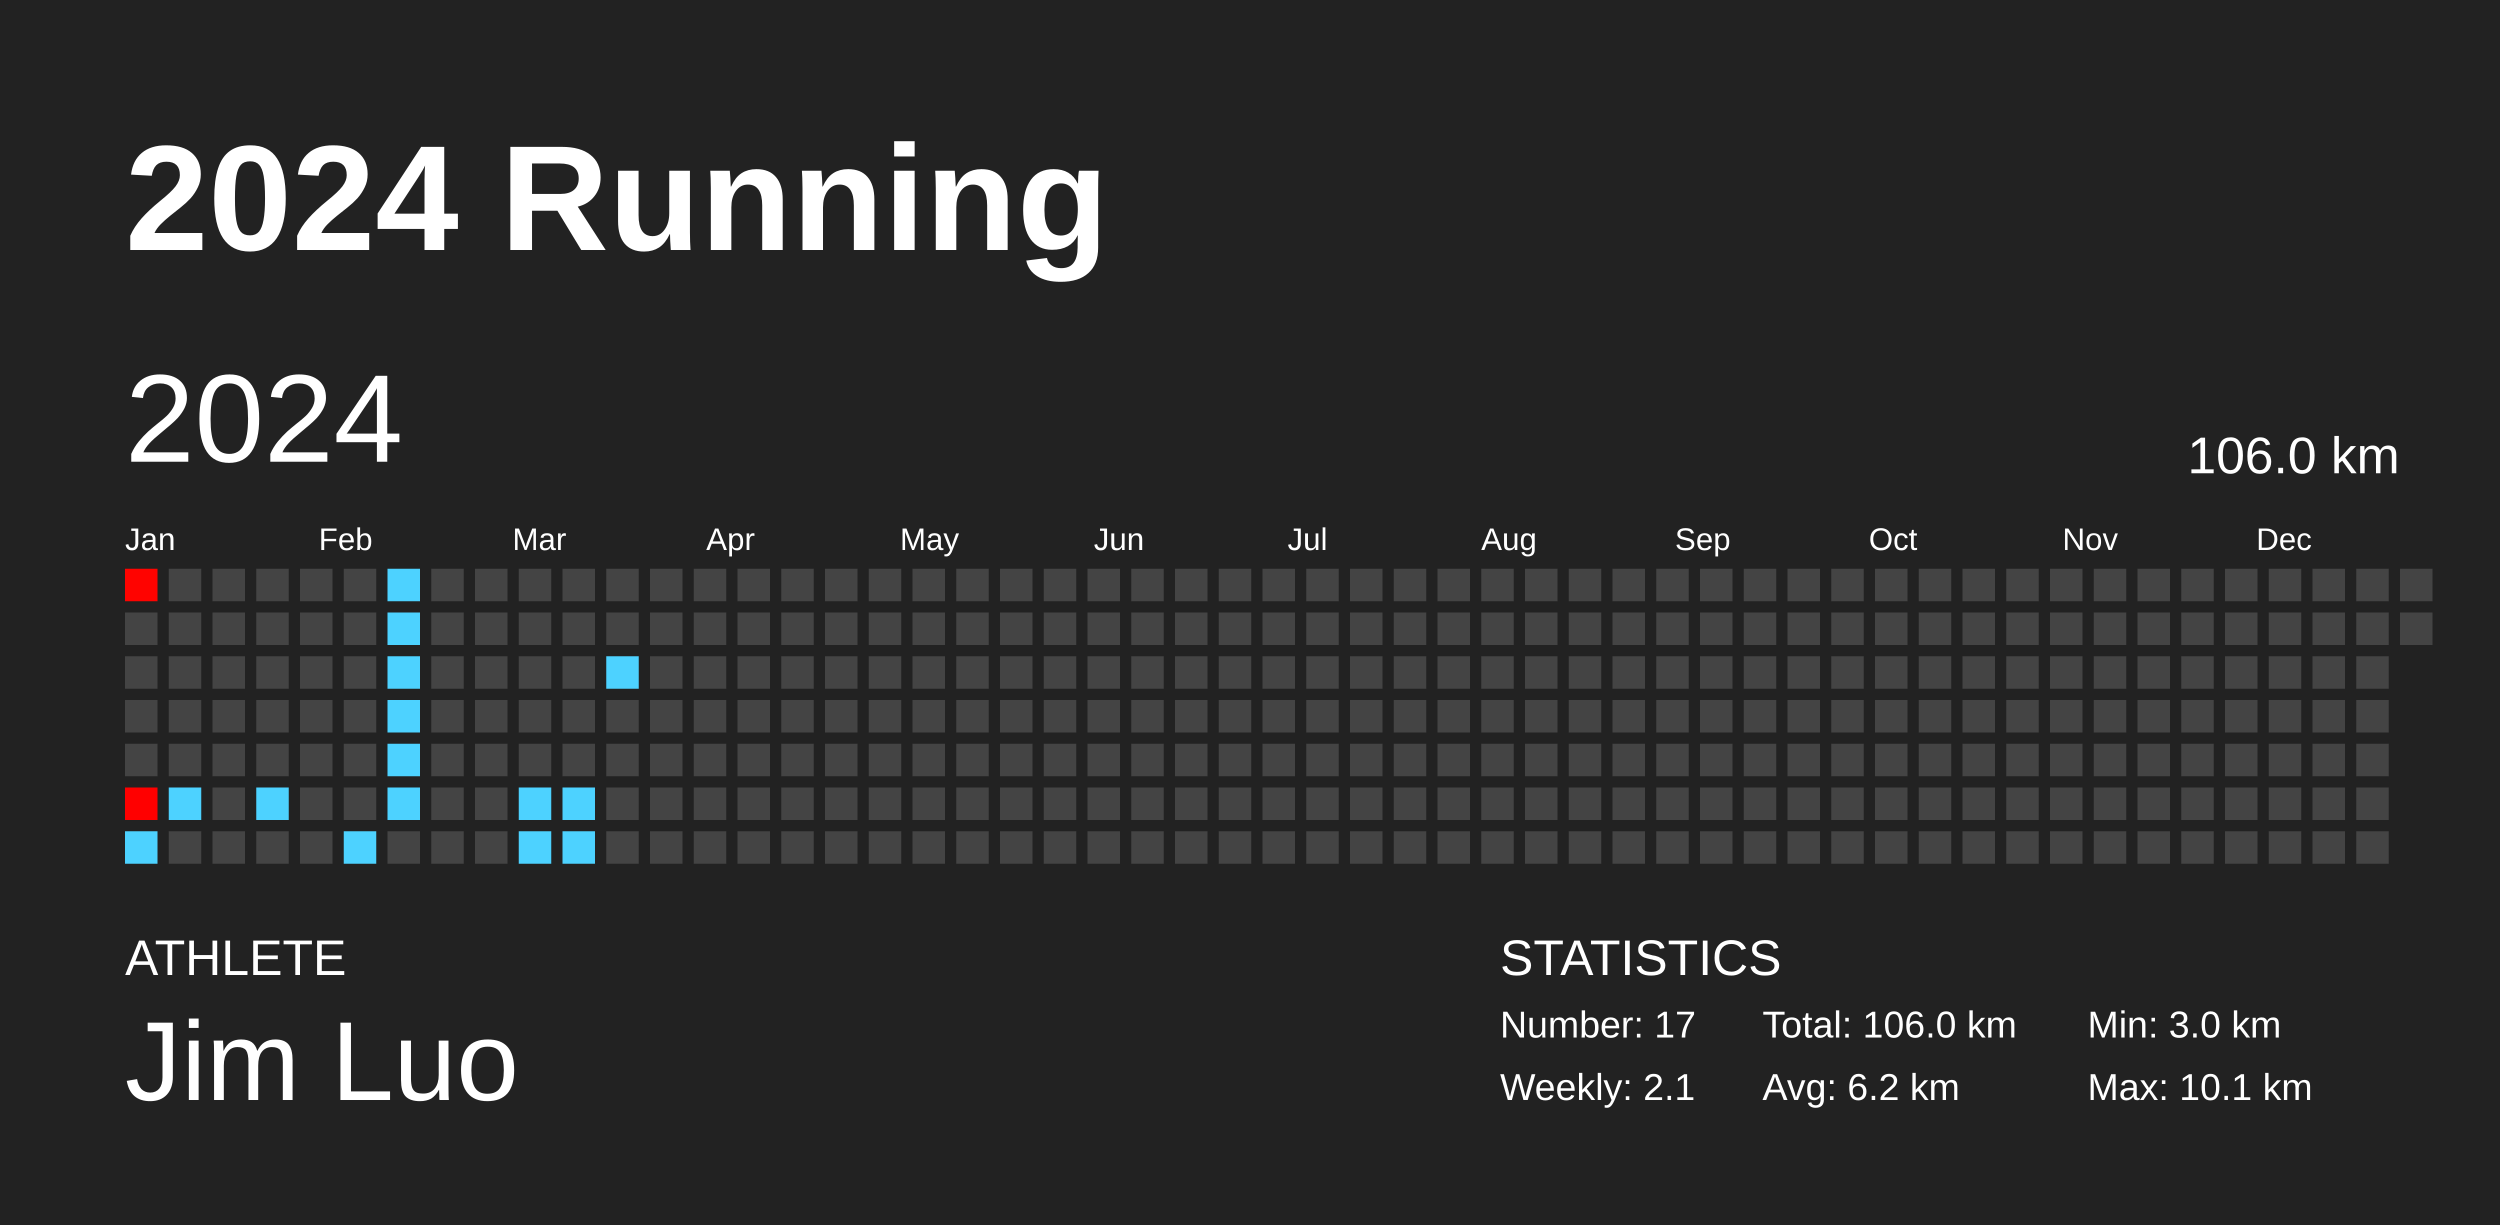
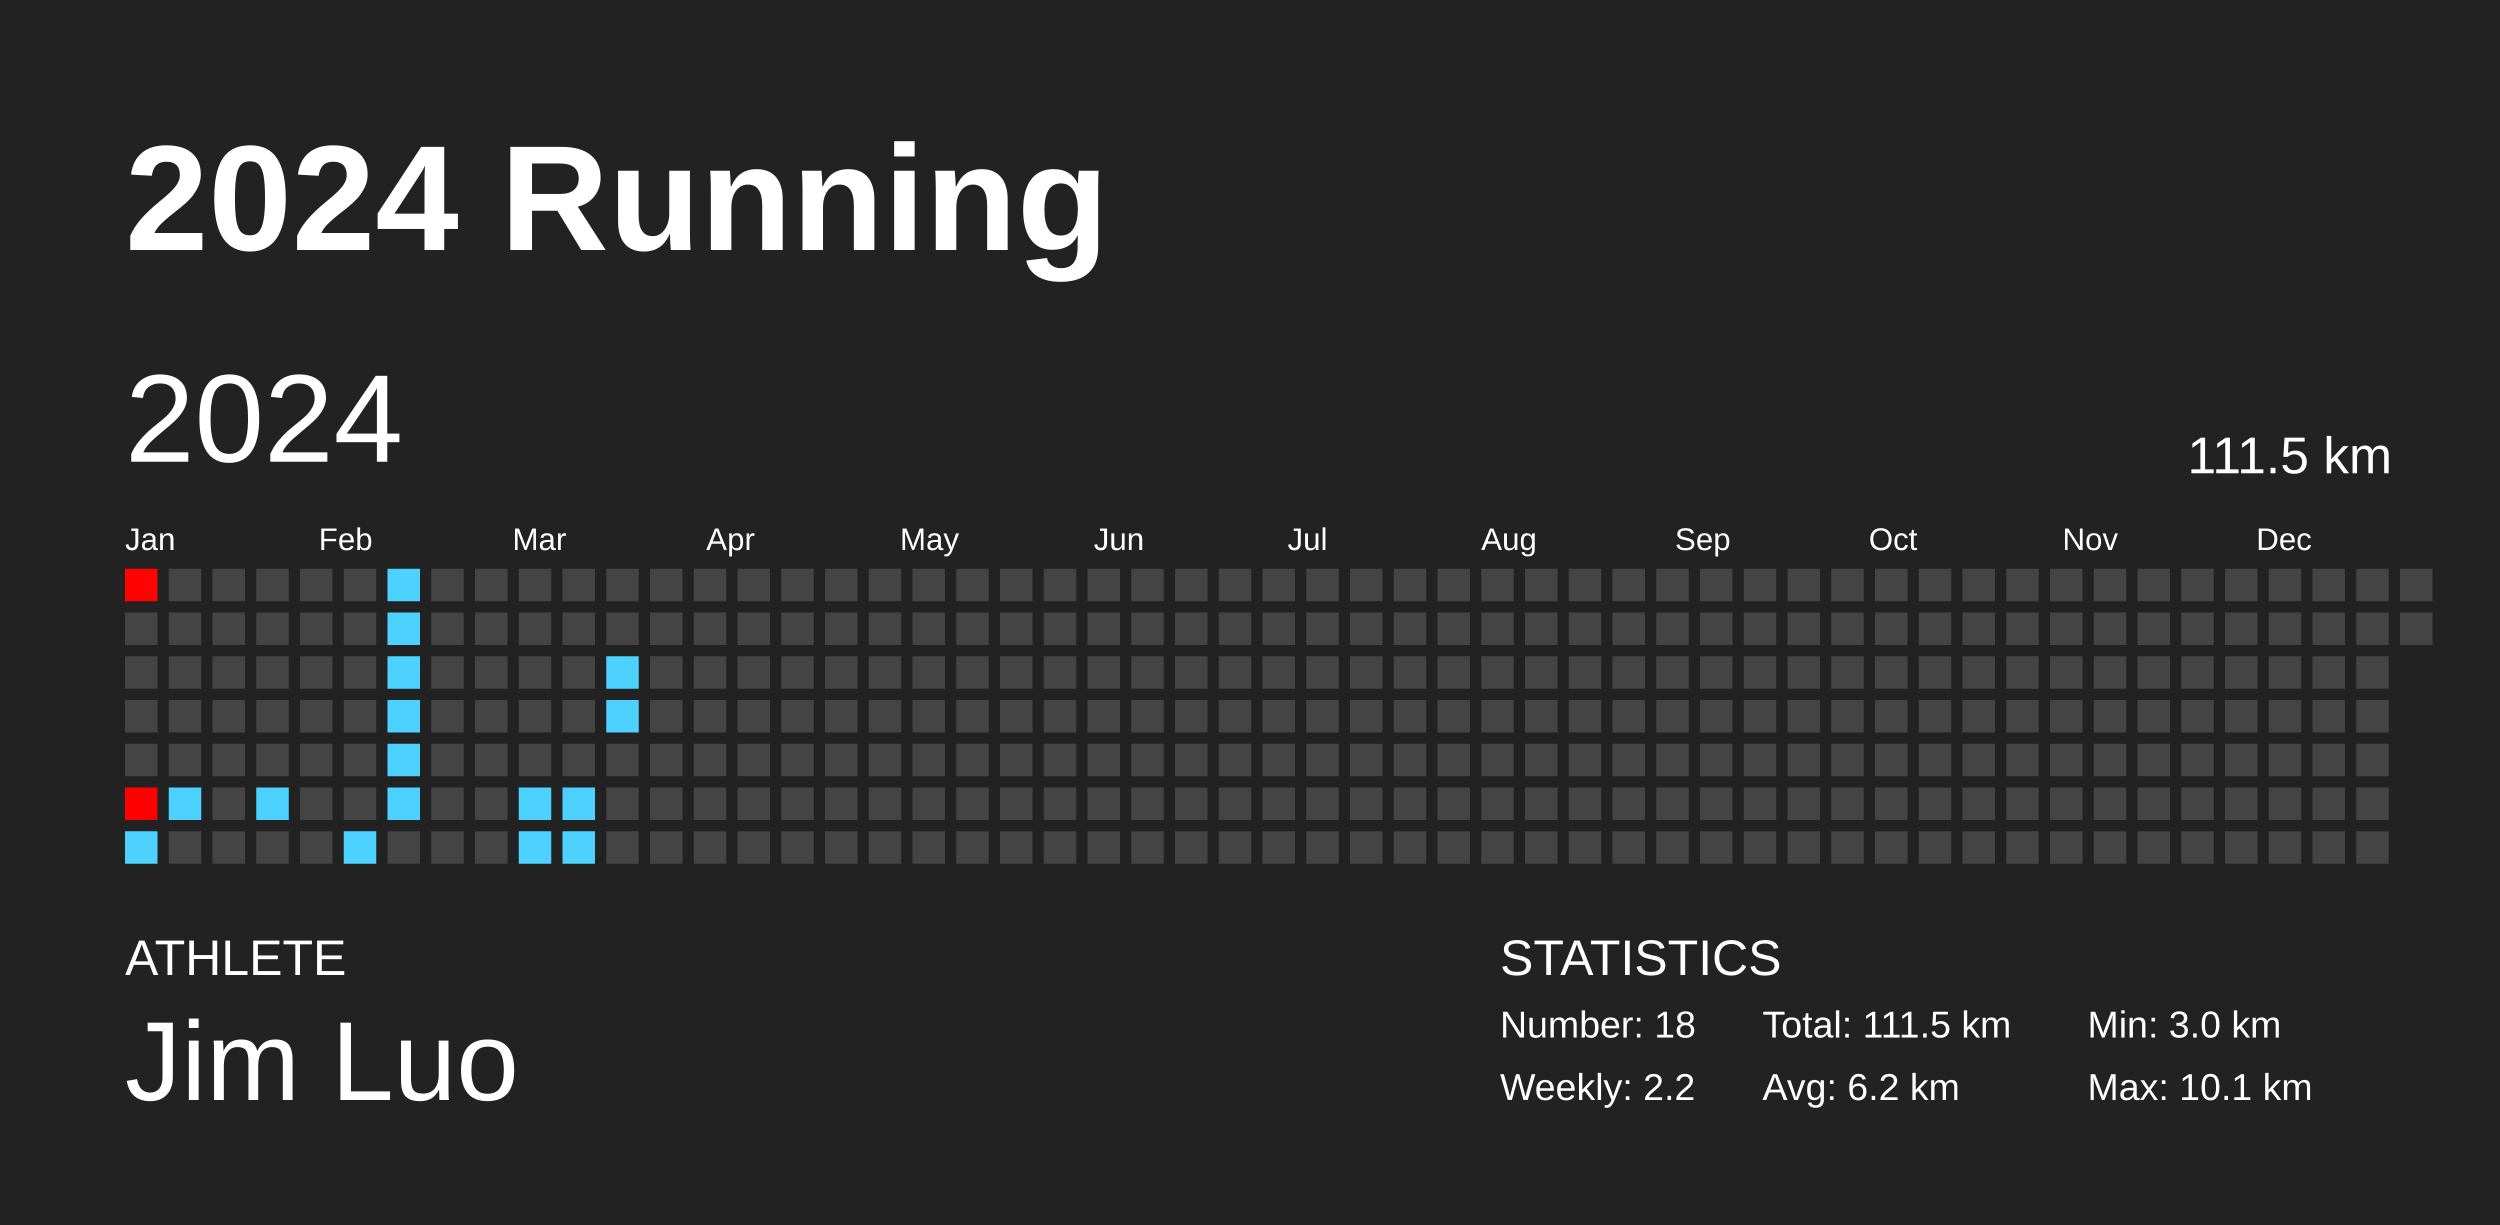
<svg xmlns="http://www.w3.org/2000/svg" baseProfile="full" height="98mm" version="1.1" viewBox="0,0,200,98" width="200mm">
  <defs />
  <rect fill="#222222" height="98" width="200" x="0" y="0" />
  <text fill="#FFFFFF" style="font-size:12px; font-family:Arial; font-weight:bold;" x="10" y="20">2024 Running</text>
  <text fill="#FFFFFF" style="font-size:4px; font-family:Arial" x="10" y="78">ATHLETE</text>
  <text fill="#FFFFFF" style="font-size:9px; font-family:Arial" x="10" y="88">Jim Luo</text>
  <text fill="#FFFFFF" style="font-size:4px; font-family:Arial" x="120" y="78">STATISTICS</text>
-   <text fill="#FFFFFF" style="font-size:3px; font-family:Arial" x="120" y="83">Number: 17</text>
-   <text fill="#FFFFFF" style="font-size:3px; font-family:Arial" x="120" y="88">Weekly: 2.1</text>
-   <text fill="#FFFFFF" style="font-size:3px; font-family:Arial" x="141" y="83">Total: 106.0 km</text>
+   <text fill="#FFFFFF" style="font-size:3px; font-family:Arial" x="120" y="83">Number: 18</text>
+   <text fill="#FFFFFF" style="font-size:3px; font-family:Arial" x="120" y="88">Weekly: 2.2</text>
+   <text fill="#FFFFFF" style="font-size:3px; font-family:Arial" x="141" y="83">Total: 111.5 km</text>
  <text fill="#FFFFFF" style="font-size:3px; font-family:Arial" x="141" y="88">Avg: 6.2 km</text>
  <text fill="#FFFFFF" style="font-size:3px; font-family:Arial" x="167" y="83">Min: 3.0 km</text>
  <text fill="#FFFFFF" style="font-size:3px; font-family:Arial" x="167" y="88">Max: 10.1 km</text>
  <text dominant-baseline="hanging" fill="#FFFFFF" style="font-size:10.0px; font-family:Arial;" x="10" y="30">2024</text>
-   <text dominant-baseline="hanging" fill="#FFFFFF" style="font-size:4.125px; font-family:Arial;" x="175" y="35">106.0 km</text>
+   <text dominant-baseline="hanging" fill="#FFFFFF" style="font-size:4.125px; font-family:Arial;" x="175" y="35">111.5 km</text>
  <text fill="#FFFFFF" style="font-size:2.5px; font-family:Arial" x="10.0" y="44">Jan</text>
  <text fill="#FFFFFF" style="font-size:2.5px; font-family:Arial" x="25.5" y="44">Feb</text>
  <text fill="#FFFFFF" style="font-size:2.5px; font-family:Arial" x="41.0" y="44">Mar</text>
  <text fill="#FFFFFF" style="font-size:2.5px; font-family:Arial" x="56.5" y="44">Apr</text>
  <text fill="#FFFFFF" style="font-size:2.5px; font-family:Arial" x="72.0" y="44">May</text>
  <text fill="#FFFFFF" style="font-size:2.5px; font-family:Arial" x="87.5" y="44">Jun</text>
  <text fill="#FFFFFF" style="font-size:2.5px; font-family:Arial" x="103.0" y="44">Jul</text>
  <text fill="#FFFFFF" style="font-size:2.5px; font-family:Arial" x="118.5" y="44">Aug</text>
  <text fill="#FFFFFF" style="font-size:2.5px; font-family:Arial" x="134.0" y="44">Sep</text>
  <text fill="#FFFFFF" style="font-size:2.5px; font-family:Arial" x="149.5" y="44">Oct</text>
  <text fill="#FFFFFF" style="font-size:2.5px; font-family:Arial" x="165.0" y="44">Nov</text>
  <text fill="#FFFFFF" style="font-size:2.5px; font-family:Arial" x="180.5" y="44">Dec</text>
  <rect fill="#ff0300" height="2.6" width="2.6" x="10.0" y="45.5" />
  <rect fill="#444444" height="2.6" width="2.6" x="10.0" y="49.0" />
  <rect fill="#444444" height="2.6" width="2.6" x="10.0" y="52.5" />
  <rect fill="#444444" height="2.6" width="2.6" x="10.0" y="56.0" />
  <rect fill="#444444" height="2.6" width="2.6" x="10.0" y="59.5" />
  <rect fill="#ff0000" height="2.6" width="2.6" x="10.0" y="63.0" />
  <rect fill="#4dd2ff" height="2.6" width="2.6" x="10.0" y="66.5" />
  <rect fill="#444444" height="2.6" width="2.6" x="13.5" y="45.5" />
  <rect fill="#444444" height="2.6" width="2.6" x="13.5" y="49.0" />
  <rect fill="#444444" height="2.6" width="2.6" x="13.5" y="52.5" />
  <rect fill="#444444" height="2.6" width="2.6" x="13.5" y="56.0" />
  <rect fill="#444444" height="2.6" width="2.6" x="13.5" y="59.5" />
  <rect fill="#4dd2ff" height="2.6" width="2.6" x="13.5" y="63.0" />
  <rect fill="#444444" height="2.6" width="2.6" x="13.5" y="66.5" />
  <rect fill="#444444" height="2.6" width="2.6" x="17.0" y="45.5" />
  <rect fill="#444444" height="2.6" width="2.6" x="17.0" y="49.0" />
  <rect fill="#444444" height="2.6" width="2.6" x="17.0" y="52.5" />
  <rect fill="#444444" height="2.6" width="2.6" x="17.0" y="56.0" />
  <rect fill="#444444" height="2.6" width="2.6" x="17.0" y="59.5" />
  <rect fill="#444444" height="2.6" width="2.6" x="17.0" y="63.0" />
  <rect fill="#444444" height="2.6" width="2.6" x="17.0" y="66.5" />
  <rect fill="#444444" height="2.6" width="2.6" x="20.5" y="45.5" />
  <rect fill="#444444" height="2.6" width="2.6" x="20.5" y="49.0" />
  <rect fill="#444444" height="2.6" width="2.6" x="20.5" y="52.5" />
  <rect fill="#444444" height="2.6" width="2.6" x="20.5" y="56.0" />
  <rect fill="#444444" height="2.6" width="2.6" x="20.5" y="59.5" />
  <rect fill="#4dd2ff" height="2.6" width="2.6" x="20.5" y="63.0" />
  <rect fill="#444444" height="2.6" width="2.6" x="20.5" y="66.5" />
  <rect fill="#444444" height="2.6" width="2.6" x="24.0" y="45.5" />
  <rect fill="#444444" height="2.6" width="2.6" x="24.0" y="49.0" />
  <rect fill="#444444" height="2.6" width="2.6" x="24.0" y="52.5" />
  <rect fill="#444444" height="2.6" width="2.6" x="24.0" y="56.0" />
  <rect fill="#444444" height="2.6" width="2.6" x="24.0" y="59.5" />
  <rect fill="#444444" height="2.6" width="2.6" x="24.0" y="63.0" />
  <rect fill="#444444" height="2.6" width="2.6" x="24.0" y="66.5" />
  <rect fill="#444444" height="2.6" width="2.6" x="27.5" y="45.5" />
  <rect fill="#444444" height="2.6" width="2.6" x="27.5" y="49.0" />
  <rect fill="#444444" height="2.6" width="2.6" x="27.5" y="52.5" />
  <rect fill="#444444" height="2.6" width="2.6" x="27.5" y="56.0" />
  <rect fill="#444444" height="2.6" width="2.6" x="27.5" y="59.5" />
  <rect fill="#444444" height="2.6" width="2.6" x="27.5" y="63.0" />
  <rect fill="#4dd2ff" height="2.6" width="2.6" x="27.5" y="66.5" />
  <rect fill="#4dd2ff" height="2.6" width="2.6" x="31.0" y="45.5" />
  <rect fill="#4dd2ff" height="2.6" width="2.6" x="31.0" y="49.0" />
  <rect fill="#4dd2ff" height="2.6" width="2.6" x="31.0" y="52.5" />
  <rect fill="#4dd2ff" height="2.6" width="2.6" x="31.0" y="56.0" />
  <rect fill="#4dd2ff" height="2.6" width="2.6" x="31.0" y="59.5" />
  <rect fill="#4dd2ff" height="2.6" width="2.6" x="31.0" y="63.0" />
  <rect fill="#444444" height="2.6" width="2.6" x="31.0" y="66.5" />
  <rect fill="#444444" height="2.6" width="2.6" x="34.5" y="45.5" />
  <rect fill="#444444" height="2.6" width="2.6" x="34.5" y="49.0" />
  <rect fill="#444444" height="2.6" width="2.6" x="34.5" y="52.5" />
  <rect fill="#444444" height="2.6" width="2.6" x="34.5" y="56.0" />
  <rect fill="#444444" height="2.6" width="2.6" x="34.5" y="59.5" />
  <rect fill="#444444" height="2.6" width="2.6" x="34.5" y="63.0" />
  <rect fill="#444444" height="2.6" width="2.6" x="34.5" y="66.5" />
  <rect fill="#444444" height="2.6" width="2.6" x="38.0" y="45.5" />
  <rect fill="#444444" height="2.6" width="2.6" x="38.0" y="49.0" />
  <rect fill="#444444" height="2.6" width="2.6" x="38.0" y="52.5" />
  <rect fill="#444444" height="2.6" width="2.6" x="38.0" y="56.0" />
  <rect fill="#444444" height="2.6" width="2.6" x="38.0" y="59.5" />
  <rect fill="#444444" height="2.6" width="2.6" x="38.0" y="63.0" />
  <rect fill="#444444" height="2.6" width="2.6" x="38.0" y="66.5" />
  <rect fill="#444444" height="2.6" width="2.6" x="41.5" y="45.5" />
  <rect fill="#444444" height="2.6" width="2.6" x="41.5" y="49.0" />
  <rect fill="#444444" height="2.6" width="2.6" x="41.5" y="52.5" />
  <rect fill="#444444" height="2.6" width="2.6" x="41.5" y="56.0" />
  <rect fill="#444444" height="2.6" width="2.6" x="41.5" y="59.5" />
  <rect fill="#4dd2ff" height="2.6" width="2.6" x="41.5" y="63.0" />
  <rect fill="#4dd2ff" height="2.6" width="2.6" x="41.5" y="66.5" />
  <rect fill="#444444" height="2.6" width="2.6" x="45.0" y="45.5" />
  <rect fill="#444444" height="2.6" width="2.6" x="45.0" y="49.0" />
  <rect fill="#444444" height="2.6" width="2.6" x="45.0" y="52.5" />
  <rect fill="#444444" height="2.6" width="2.6" x="45.0" y="56.0" />
  <rect fill="#444444" height="2.6" width="2.6" x="45.0" y="59.5" />
  <rect fill="#4dd2ff" height="2.6" width="2.6" x="45.0" y="63.0" />
  <rect fill="#4dd2ff" height="2.6" width="2.6" x="45.0" y="66.5" />
  <rect fill="#444444" height="2.6" width="2.6" x="48.5" y="45.5" />
  <rect fill="#444444" height="2.6" width="2.6" x="48.5" y="49.0" />
  <rect fill="#4dd2ff" height="2.6" width="2.6" x="48.5" y="52.5" />
-   <rect fill="#444444" height="2.6" width="2.6" x="48.5" y="56.0" />
+   <rect fill="#4dd2ff" height="2.6" width="2.6" x="48.5" y="56.0" />
  <rect fill="#444444" height="2.6" width="2.6" x="48.5" y="59.5" />
  <rect fill="#444444" height="2.6" width="2.6" x="48.5" y="63.0" />
  <rect fill="#444444" height="2.6" width="2.6" x="48.5" y="66.5" />
  <rect fill="#444444" height="2.6" width="2.6" x="52.0" y="45.5" />
  <rect fill="#444444" height="2.6" width="2.6" x="52.0" y="49.0" />
  <rect fill="#444444" height="2.6" width="2.6" x="52.0" y="52.5" />
  <rect fill="#444444" height="2.6" width="2.6" x="52.0" y="56.0" />
  <rect fill="#444444" height="2.6" width="2.6" x="52.0" y="59.5" />
  <rect fill="#444444" height="2.6" width="2.6" x="52.0" y="63.0" />
  <rect fill="#444444" height="2.6" width="2.6" x="52.0" y="66.5" />
  <rect fill="#444444" height="2.6" width="2.6" x="55.5" y="45.5" />
  <rect fill="#444444" height="2.6" width="2.6" x="55.5" y="49.0" />
  <rect fill="#444444" height="2.6" width="2.6" x="55.5" y="52.5" />
  <rect fill="#444444" height="2.6" width="2.6" x="55.5" y="56.0" />
  <rect fill="#444444" height="2.6" width="2.6" x="55.5" y="59.5" />
  <rect fill="#444444" height="2.6" width="2.6" x="55.5" y="63.0" />
  <rect fill="#444444" height="2.6" width="2.6" x="55.5" y="66.5" />
  <rect fill="#444444" height="2.6" width="2.6" x="59.0" y="45.5" />
  <rect fill="#444444" height="2.6" width="2.6" x="59.0" y="49.0" />
  <rect fill="#444444" height="2.6" width="2.6" x="59.0" y="52.5" />
  <rect fill="#444444" height="2.6" width="2.6" x="59.0" y="56.0" />
  <rect fill="#444444" height="2.6" width="2.6" x="59.0" y="59.5" />
  <rect fill="#444444" height="2.6" width="2.6" x="59.0" y="63.0" />
  <rect fill="#444444" height="2.6" width="2.6" x="59.0" y="66.5" />
  <rect fill="#444444" height="2.6" width="2.6" x="62.5" y="45.5" />
  <rect fill="#444444" height="2.6" width="2.6" x="62.5" y="49.0" />
  <rect fill="#444444" height="2.6" width="2.6" x="62.5" y="52.5" />
  <rect fill="#444444" height="2.6" width="2.6" x="62.5" y="56.0" />
  <rect fill="#444444" height="2.6" width="2.6" x="62.5" y="59.5" />
  <rect fill="#444444" height="2.6" width="2.6" x="62.5" y="63.0" />
  <rect fill="#444444" height="2.6" width="2.6" x="62.5" y="66.5" />
  <rect fill="#444444" height="2.6" width="2.6" x="66.0" y="45.5" />
  <rect fill="#444444" height="2.6" width="2.6" x="66.0" y="49.0" />
  <rect fill="#444444" height="2.6" width="2.6" x="66.0" y="52.5" />
  <rect fill="#444444" height="2.6" width="2.6" x="66.0" y="56.0" />
  <rect fill="#444444" height="2.6" width="2.6" x="66.0" y="59.5" />
  <rect fill="#444444" height="2.6" width="2.6" x="66.0" y="63.0" />
  <rect fill="#444444" height="2.6" width="2.6" x="66.0" y="66.5" />
  <rect fill="#444444" height="2.6" width="2.6" x="69.5" y="45.5" />
  <rect fill="#444444" height="2.6" width="2.6" x="69.5" y="49.0" />
  <rect fill="#444444" height="2.6" width="2.6" x="69.5" y="52.5" />
  <rect fill="#444444" height="2.6" width="2.6" x="69.5" y="56.0" />
  <rect fill="#444444" height="2.6" width="2.6" x="69.5" y="59.5" />
  <rect fill="#444444" height="2.6" width="2.6" x="69.5" y="63.0" />
  <rect fill="#444444" height="2.6" width="2.6" x="69.5" y="66.5" />
  <rect fill="#444444" height="2.6" width="2.6" x="73.0" y="45.5" />
  <rect fill="#444444" height="2.6" width="2.6" x="73.0" y="49.0" />
  <rect fill="#444444" height="2.6" width="2.6" x="73.0" y="52.5" />
  <rect fill="#444444" height="2.6" width="2.6" x="73.0" y="56.0" />
  <rect fill="#444444" height="2.6" width="2.6" x="73.0" y="59.5" />
  <rect fill="#444444" height="2.6" width="2.6" x="73.0" y="63.0" />
  <rect fill="#444444" height="2.6" width="2.6" x="73.0" y="66.5" />
  <rect fill="#444444" height="2.6" width="2.6" x="76.5" y="45.5" />
  <rect fill="#444444" height="2.6" width="2.6" x="76.5" y="49.0" />
  <rect fill="#444444" height="2.6" width="2.6" x="76.5" y="52.5" />
  <rect fill="#444444" height="2.6" width="2.6" x="76.5" y="56.0" />
  <rect fill="#444444" height="2.6" width="2.6" x="76.5" y="59.5" />
  <rect fill="#444444" height="2.6" width="2.6" x="76.5" y="63.0" />
  <rect fill="#444444" height="2.6" width="2.6" x="76.5" y="66.5" />
  <rect fill="#444444" height="2.6" width="2.6" x="80.0" y="45.5" />
  <rect fill="#444444" height="2.6" width="2.6" x="80.0" y="49.0" />
  <rect fill="#444444" height="2.6" width="2.6" x="80.0" y="52.5" />
  <rect fill="#444444" height="2.6" width="2.6" x="80.0" y="56.0" />
  <rect fill="#444444" height="2.6" width="2.6" x="80.0" y="59.5" />
  <rect fill="#444444" height="2.6" width="2.6" x="80.0" y="63.0" />
  <rect fill="#444444" height="2.6" width="2.6" x="80.0" y="66.5" />
  <rect fill="#444444" height="2.6" width="2.6" x="83.5" y="45.5" />
  <rect fill="#444444" height="2.6" width="2.6" x="83.5" y="49.0" />
  <rect fill="#444444" height="2.6" width="2.6" x="83.5" y="52.5" />
  <rect fill="#444444" height="2.6" width="2.6" x="83.5" y="56.0" />
  <rect fill="#444444" height="2.6" width="2.6" x="83.5" y="59.5" />
  <rect fill="#444444" height="2.6" width="2.6" x="83.5" y="63.0" />
  <rect fill="#444444" height="2.6" width="2.6" x="83.5" y="66.5" />
  <rect fill="#444444" height="2.6" width="2.6" x="87.0" y="45.5" />
  <rect fill="#444444" height="2.6" width="2.6" x="87.0" y="49.0" />
  <rect fill="#444444" height="2.6" width="2.6" x="87.0" y="52.5" />
  <rect fill="#444444" height="2.6" width="2.6" x="87.0" y="56.0" />
  <rect fill="#444444" height="2.6" width="2.6" x="87.0" y="59.5" />
  <rect fill="#444444" height="2.6" width="2.6" x="87.0" y="63.0" />
  <rect fill="#444444" height="2.6" width="2.6" x="87.0" y="66.5" />
  <rect fill="#444444" height="2.6" width="2.6" x="90.5" y="45.5" />
  <rect fill="#444444" height="2.6" width="2.6" x="90.5" y="49.0" />
  <rect fill="#444444" height="2.6" width="2.6" x="90.5" y="52.5" />
  <rect fill="#444444" height="2.6" width="2.6" x="90.5" y="56.0" />
  <rect fill="#444444" height="2.6" width="2.6" x="90.5" y="59.5" />
  <rect fill="#444444" height="2.6" width="2.6" x="90.5" y="63.0" />
  <rect fill="#444444" height="2.6" width="2.6" x="90.5" y="66.5" />
  <rect fill="#444444" height="2.6" width="2.6" x="94.0" y="45.5" />
  <rect fill="#444444" height="2.6" width="2.6" x="94.0" y="49.0" />
  <rect fill="#444444" height="2.6" width="2.6" x="94.0" y="52.5" />
  <rect fill="#444444" height="2.6" width="2.6" x="94.0" y="56.0" />
  <rect fill="#444444" height="2.6" width="2.6" x="94.0" y="59.5" />
  <rect fill="#444444" height="2.6" width="2.6" x="94.0" y="63.0" />
  <rect fill="#444444" height="2.6" width="2.6" x="94.0" y="66.5" />
  <rect fill="#444444" height="2.6" width="2.6" x="97.5" y="45.5" />
  <rect fill="#444444" height="2.6" width="2.6" x="97.5" y="49.0" />
  <rect fill="#444444" height="2.6" width="2.6" x="97.5" y="52.5" />
  <rect fill="#444444" height="2.6" width="2.6" x="97.5" y="56.0" />
  <rect fill="#444444" height="2.6" width="2.6" x="97.5" y="59.5" />
  <rect fill="#444444" height="2.6" width="2.6" x="97.5" y="63.0" />
  <rect fill="#444444" height="2.6" width="2.6" x="97.5" y="66.5" />
  <rect fill="#444444" height="2.6" width="2.6" x="101.0" y="45.5" />
  <rect fill="#444444" height="2.6" width="2.6" x="101.0" y="49.0" />
  <rect fill="#444444" height="2.6" width="2.6" x="101.0" y="52.5" />
  <rect fill="#444444" height="2.6" width="2.6" x="101.0" y="56.0" />
  <rect fill="#444444" height="2.6" width="2.6" x="101.0" y="59.5" />
  <rect fill="#444444" height="2.6" width="2.6" x="101.0" y="63.0" />
  <rect fill="#444444" height="2.6" width="2.6" x="101.0" y="66.5" />
  <rect fill="#444444" height="2.6" width="2.6" x="104.5" y="45.5" />
  <rect fill="#444444" height="2.6" width="2.6" x="104.5" y="49.0" />
  <rect fill="#444444" height="2.6" width="2.6" x="104.5" y="52.5" />
  <rect fill="#444444" height="2.6" width="2.6" x="104.5" y="56.0" />
  <rect fill="#444444" height="2.6" width="2.6" x="104.5" y="59.5" />
  <rect fill="#444444" height="2.6" width="2.6" x="104.5" y="63.0" />
  <rect fill="#444444" height="2.6" width="2.6" x="104.5" y="66.5" />
  <rect fill="#444444" height="2.6" width="2.6" x="108.0" y="45.5" />
  <rect fill="#444444" height="2.6" width="2.6" x="108.0" y="49.0" />
  <rect fill="#444444" height="2.6" width="2.6" x="108.0" y="52.5" />
  <rect fill="#444444" height="2.6" width="2.6" x="108.0" y="56.0" />
  <rect fill="#444444" height="2.6" width="2.6" x="108.0" y="59.5" />
  <rect fill="#444444" height="2.6" width="2.6" x="108.0" y="63.0" />
  <rect fill="#444444" height="2.6" width="2.6" x="108.0" y="66.5" />
  <rect fill="#444444" height="2.6" width="2.6" x="111.5" y="45.5" />
  <rect fill="#444444" height="2.6" width="2.6" x="111.5" y="49.0" />
  <rect fill="#444444" height="2.6" width="2.6" x="111.5" y="52.5" />
  <rect fill="#444444" height="2.6" width="2.6" x="111.5" y="56.0" />
  <rect fill="#444444" height="2.6" width="2.6" x="111.5" y="59.5" />
  <rect fill="#444444" height="2.6" width="2.6" x="111.5" y="63.0" />
  <rect fill="#444444" height="2.6" width="2.6" x="111.5" y="66.5" />
  <rect fill="#444444" height="2.6" width="2.6" x="115.0" y="45.5" />
  <rect fill="#444444" height="2.6" width="2.6" x="115.0" y="49.0" />
  <rect fill="#444444" height="2.6" width="2.6" x="115.0" y="52.5" />
  <rect fill="#444444" height="2.6" width="2.6" x="115.0" y="56.0" />
  <rect fill="#444444" height="2.6" width="2.6" x="115.0" y="59.5" />
  <rect fill="#444444" height="2.6" width="2.6" x="115.0" y="63.0" />
  <rect fill="#444444" height="2.6" width="2.6" x="115.0" y="66.5" />
  <rect fill="#444444" height="2.6" width="2.6" x="118.5" y="45.5" />
  <rect fill="#444444" height="2.6" width="2.6" x="118.5" y="49.0" />
  <rect fill="#444444" height="2.6" width="2.6" x="118.5" y="52.5" />
  <rect fill="#444444" height="2.6" width="2.6" x="118.5" y="56.0" />
  <rect fill="#444444" height="2.6" width="2.6" x="118.5" y="59.5" />
  <rect fill="#444444" height="2.6" width="2.6" x="118.5" y="63.0" />
  <rect fill="#444444" height="2.6" width="2.6" x="118.5" y="66.5" />
  <rect fill="#444444" height="2.6" width="2.6" x="122.0" y="45.5" />
  <rect fill="#444444" height="2.6" width="2.6" x="122.0" y="49.0" />
  <rect fill="#444444" height="2.6" width="2.6" x="122.0" y="52.5" />
  <rect fill="#444444" height="2.6" width="2.6" x="122.0" y="56.0" />
  <rect fill="#444444" height="2.6" width="2.6" x="122.0" y="59.5" />
  <rect fill="#444444" height="2.6" width="2.6" x="122.0" y="63.0" />
  <rect fill="#444444" height="2.6" width="2.6" x="122.0" y="66.5" />
  <rect fill="#444444" height="2.6" width="2.6" x="125.5" y="45.5" />
  <rect fill="#444444" height="2.6" width="2.6" x="125.5" y="49.0" />
  <rect fill="#444444" height="2.6" width="2.6" x="125.5" y="52.5" />
  <rect fill="#444444" height="2.6" width="2.6" x="125.5" y="56.0" />
  <rect fill="#444444" height="2.6" width="2.6" x="125.5" y="59.5" />
  <rect fill="#444444" height="2.6" width="2.6" x="125.5" y="63.0" />
  <rect fill="#444444" height="2.6" width="2.6" x="125.5" y="66.5" />
  <rect fill="#444444" height="2.6" width="2.6" x="129.0" y="45.5" />
  <rect fill="#444444" height="2.6" width="2.6" x="129.0" y="49.0" />
  <rect fill="#444444" height="2.6" width="2.6" x="129.0" y="52.5" />
  <rect fill="#444444" height="2.6" width="2.6" x="129.0" y="56.0" />
  <rect fill="#444444" height="2.6" width="2.6" x="129.0" y="59.5" />
  <rect fill="#444444" height="2.6" width="2.6" x="129.0" y="63.0" />
  <rect fill="#444444" height="2.6" width="2.6" x="129.0" y="66.5" />
  <rect fill="#444444" height="2.6" width="2.6" x="132.5" y="45.5" />
  <rect fill="#444444" height="2.6" width="2.6" x="132.5" y="49.0" />
  <rect fill="#444444" height="2.6" width="2.6" x="132.5" y="52.5" />
  <rect fill="#444444" height="2.6" width="2.6" x="132.5" y="56.0" />
  <rect fill="#444444" height="2.6" width="2.6" x="132.5" y="59.5" />
  <rect fill="#444444" height="2.6" width="2.6" x="132.5" y="63.0" />
  <rect fill="#444444" height="2.6" width="2.6" x="132.5" y="66.5" />
  <rect fill="#444444" height="2.6" width="2.6" x="136.0" y="45.5" />
  <rect fill="#444444" height="2.6" width="2.6" x="136.0" y="49.0" />
  <rect fill="#444444" height="2.6" width="2.6" x="136.0" y="52.5" />
  <rect fill="#444444" height="2.6" width="2.6" x="136.0" y="56.0" />
  <rect fill="#444444" height="2.6" width="2.6" x="136.0" y="59.5" />
  <rect fill="#444444" height="2.6" width="2.6" x="136.0" y="63.0" />
  <rect fill="#444444" height="2.6" width="2.6" x="136.0" y="66.5" />
  <rect fill="#444444" height="2.6" width="2.6" x="139.5" y="45.5" />
  <rect fill="#444444" height="2.6" width="2.6" x="139.5" y="49.0" />
  <rect fill="#444444" height="2.6" width="2.6" x="139.5" y="52.5" />
  <rect fill="#444444" height="2.6" width="2.6" x="139.5" y="56.0" />
  <rect fill="#444444" height="2.6" width="2.6" x="139.5" y="59.5" />
  <rect fill="#444444" height="2.6" width="2.6" x="139.5" y="63.0" />
  <rect fill="#444444" height="2.6" width="2.6" x="139.5" y="66.5" />
  <rect fill="#444444" height="2.6" width="2.6" x="143.0" y="45.5" />
  <rect fill="#444444" height="2.6" width="2.6" x="143.0" y="49.0" />
  <rect fill="#444444" height="2.6" width="2.6" x="143.0" y="52.5" />
  <rect fill="#444444" height="2.6" width="2.6" x="143.0" y="56.0" />
  <rect fill="#444444" height="2.6" width="2.6" x="143.0" y="59.5" />
  <rect fill="#444444" height="2.6" width="2.6" x="143.0" y="63.0" />
  <rect fill="#444444" height="2.6" width="2.6" x="143.0" y="66.5" />
  <rect fill="#444444" height="2.6" width="2.6" x="146.5" y="45.5" />
  <rect fill="#444444" height="2.6" width="2.6" x="146.5" y="49.0" />
  <rect fill="#444444" height="2.6" width="2.6" x="146.5" y="52.5" />
  <rect fill="#444444" height="2.6" width="2.6" x="146.5" y="56.0" />
  <rect fill="#444444" height="2.6" width="2.6" x="146.5" y="59.5" />
  <rect fill="#444444" height="2.6" width="2.6" x="146.5" y="63.0" />
  <rect fill="#444444" height="2.6" width="2.6" x="146.5" y="66.5" />
  <rect fill="#444444" height="2.6" width="2.6" x="150.0" y="45.5" />
  <rect fill="#444444" height="2.6" width="2.6" x="150.0" y="49.0" />
  <rect fill="#444444" height="2.6" width="2.6" x="150.0" y="52.5" />
  <rect fill="#444444" height="2.6" width="2.6" x="150.0" y="56.0" />
  <rect fill="#444444" height="2.6" width="2.6" x="150.0" y="59.5" />
  <rect fill="#444444" height="2.6" width="2.6" x="150.0" y="63.0" />
  <rect fill="#444444" height="2.6" width="2.6" x="150.0" y="66.5" />
  <rect fill="#444444" height="2.6" width="2.6" x="153.5" y="45.5" />
  <rect fill="#444444" height="2.6" width="2.6" x="153.5" y="49.0" />
  <rect fill="#444444" height="2.6" width="2.6" x="153.5" y="52.5" />
  <rect fill="#444444" height="2.6" width="2.6" x="153.5" y="56.0" />
  <rect fill="#444444" height="2.6" width="2.6" x="153.5" y="59.5" />
  <rect fill="#444444" height="2.6" width="2.6" x="153.5" y="63.0" />
  <rect fill="#444444" height="2.6" width="2.6" x="153.5" y="66.5" />
  <rect fill="#444444" height="2.6" width="2.6" x="157.0" y="45.5" />
  <rect fill="#444444" height="2.6" width="2.6" x="157.0" y="49.0" />
  <rect fill="#444444" height="2.6" width="2.6" x="157.0" y="52.5" />
  <rect fill="#444444" height="2.6" width="2.6" x="157.0" y="56.0" />
  <rect fill="#444444" height="2.6" width="2.6" x="157.0" y="59.5" />
  <rect fill="#444444" height="2.6" width="2.6" x="157.0" y="63.0" />
  <rect fill="#444444" height="2.6" width="2.6" x="157.0" y="66.5" />
  <rect fill="#444444" height="2.6" width="2.6" x="160.5" y="45.5" />
  <rect fill="#444444" height="2.6" width="2.6" x="160.5" y="49.0" />
  <rect fill="#444444" height="2.6" width="2.6" x="160.5" y="52.5" />
  <rect fill="#444444" height="2.6" width="2.6" x="160.5" y="56.0" />
  <rect fill="#444444" height="2.6" width="2.6" x="160.5" y="59.5" />
  <rect fill="#444444" height="2.6" width="2.6" x="160.5" y="63.0" />
  <rect fill="#444444" height="2.6" width="2.6" x="160.5" y="66.5" />
  <rect fill="#444444" height="2.6" width="2.6" x="164.0" y="45.5" />
  <rect fill="#444444" height="2.6" width="2.6" x="164.0" y="49.0" />
  <rect fill="#444444" height="2.6" width="2.6" x="164.0" y="52.5" />
  <rect fill="#444444" height="2.6" width="2.6" x="164.0" y="56.0" />
  <rect fill="#444444" height="2.6" width="2.6" x="164.0" y="59.5" />
  <rect fill="#444444" height="2.6" width="2.6" x="164.0" y="63.0" />
  <rect fill="#444444" height="2.6" width="2.6" x="164.0" y="66.5" />
  <rect fill="#444444" height="2.6" width="2.6" x="167.5" y="45.5" />
  <rect fill="#444444" height="2.6" width="2.6" x="167.5" y="49.0" />
  <rect fill="#444444" height="2.6" width="2.6" x="167.5" y="52.5" />
  <rect fill="#444444" height="2.6" width="2.6" x="167.5" y="56.0" />
  <rect fill="#444444" height="2.6" width="2.6" x="167.5" y="59.5" />
  <rect fill="#444444" height="2.6" width="2.6" x="167.5" y="63.0" />
  <rect fill="#444444" height="2.6" width="2.6" x="167.5" y="66.5" />
  <rect fill="#444444" height="2.6" width="2.6" x="171.0" y="45.5" />
  <rect fill="#444444" height="2.6" width="2.6" x="171.0" y="49.0" />
  <rect fill="#444444" height="2.6" width="2.6" x="171.0" y="52.5" />
  <rect fill="#444444" height="2.6" width="2.6" x="171.0" y="56.0" />
  <rect fill="#444444" height="2.6" width="2.6" x="171.0" y="59.5" />
  <rect fill="#444444" height="2.6" width="2.6" x="171.0" y="63.0" />
  <rect fill="#444444" height="2.6" width="2.6" x="171.0" y="66.5" />
  <rect fill="#444444" height="2.6" width="2.6" x="174.5" y="45.5" />
  <rect fill="#444444" height="2.6" width="2.6" x="174.5" y="49.0" />
  <rect fill="#444444" height="2.6" width="2.6" x="174.5" y="52.5" />
  <rect fill="#444444" height="2.6" width="2.6" x="174.5" y="56.0" />
  <rect fill="#444444" height="2.6" width="2.6" x="174.5" y="59.5" />
  <rect fill="#444444" height="2.6" width="2.6" x="174.5" y="63.0" />
  <rect fill="#444444" height="2.6" width="2.6" x="174.5" y="66.5" />
  <rect fill="#444444" height="2.6" width="2.6" x="178.0" y="45.5" />
  <rect fill="#444444" height="2.6" width="2.6" x="178.0" y="49.0" />
  <rect fill="#444444" height="2.6" width="2.6" x="178.0" y="52.5" />
  <rect fill="#444444" height="2.6" width="2.6" x="178.0" y="56.0" />
  <rect fill="#444444" height="2.6" width="2.6" x="178.0" y="59.5" />
  <rect fill="#444444" height="2.6" width="2.6" x="178.0" y="63.0" />
  <rect fill="#444444" height="2.6" width="2.6" x="178.0" y="66.5" />
  <rect fill="#444444" height="2.6" width="2.6" x="181.5" y="45.5" />
  <rect fill="#444444" height="2.6" width="2.6" x="181.5" y="49.0" />
  <rect fill="#444444" height="2.6" width="2.6" x="181.5" y="52.5" />
  <rect fill="#444444" height="2.6" width="2.6" x="181.5" y="56.0" />
  <rect fill="#444444" height="2.6" width="2.6" x="181.5" y="59.5" />
  <rect fill="#444444" height="2.6" width="2.6" x="181.5" y="63.0" />
  <rect fill="#444444" height="2.6" width="2.6" x="181.5" y="66.5" />
  <rect fill="#444444" height="2.6" width="2.6" x="185.0" y="45.5" />
  <rect fill="#444444" height="2.6" width="2.6" x="185.0" y="49.0" />
  <rect fill="#444444" height="2.6" width="2.6" x="185.0" y="52.5" />
  <rect fill="#444444" height="2.6" width="2.6" x="185.0" y="56.0" />
  <rect fill="#444444" height="2.6" width="2.6" x="185.0" y="59.5" />
  <rect fill="#444444" height="2.6" width="2.6" x="185.0" y="63.0" />
  <rect fill="#444444" height="2.6" width="2.6" x="185.0" y="66.5" />
  <rect fill="#444444" height="2.6" width="2.6" x="188.5" y="45.5" />
  <rect fill="#444444" height="2.6" width="2.6" x="188.5" y="49.0" />
  <rect fill="#444444" height="2.6" width="2.6" x="188.5" y="52.5" />
  <rect fill="#444444" height="2.6" width="2.6" x="188.5" y="56.0" />
  <rect fill="#444444" height="2.6" width="2.6" x="188.5" y="59.5" />
  <rect fill="#444444" height="2.6" width="2.6" x="188.5" y="63.0" />
  <rect fill="#444444" height="2.6" width="2.6" x="188.5" y="66.5" />
  <rect fill="#444444" height="2.6" width="2.6" x="192.0" y="45.5" />
  <rect fill="#444444" height="2.6" width="2.6" x="192.0" y="49.0" />
</svg>
